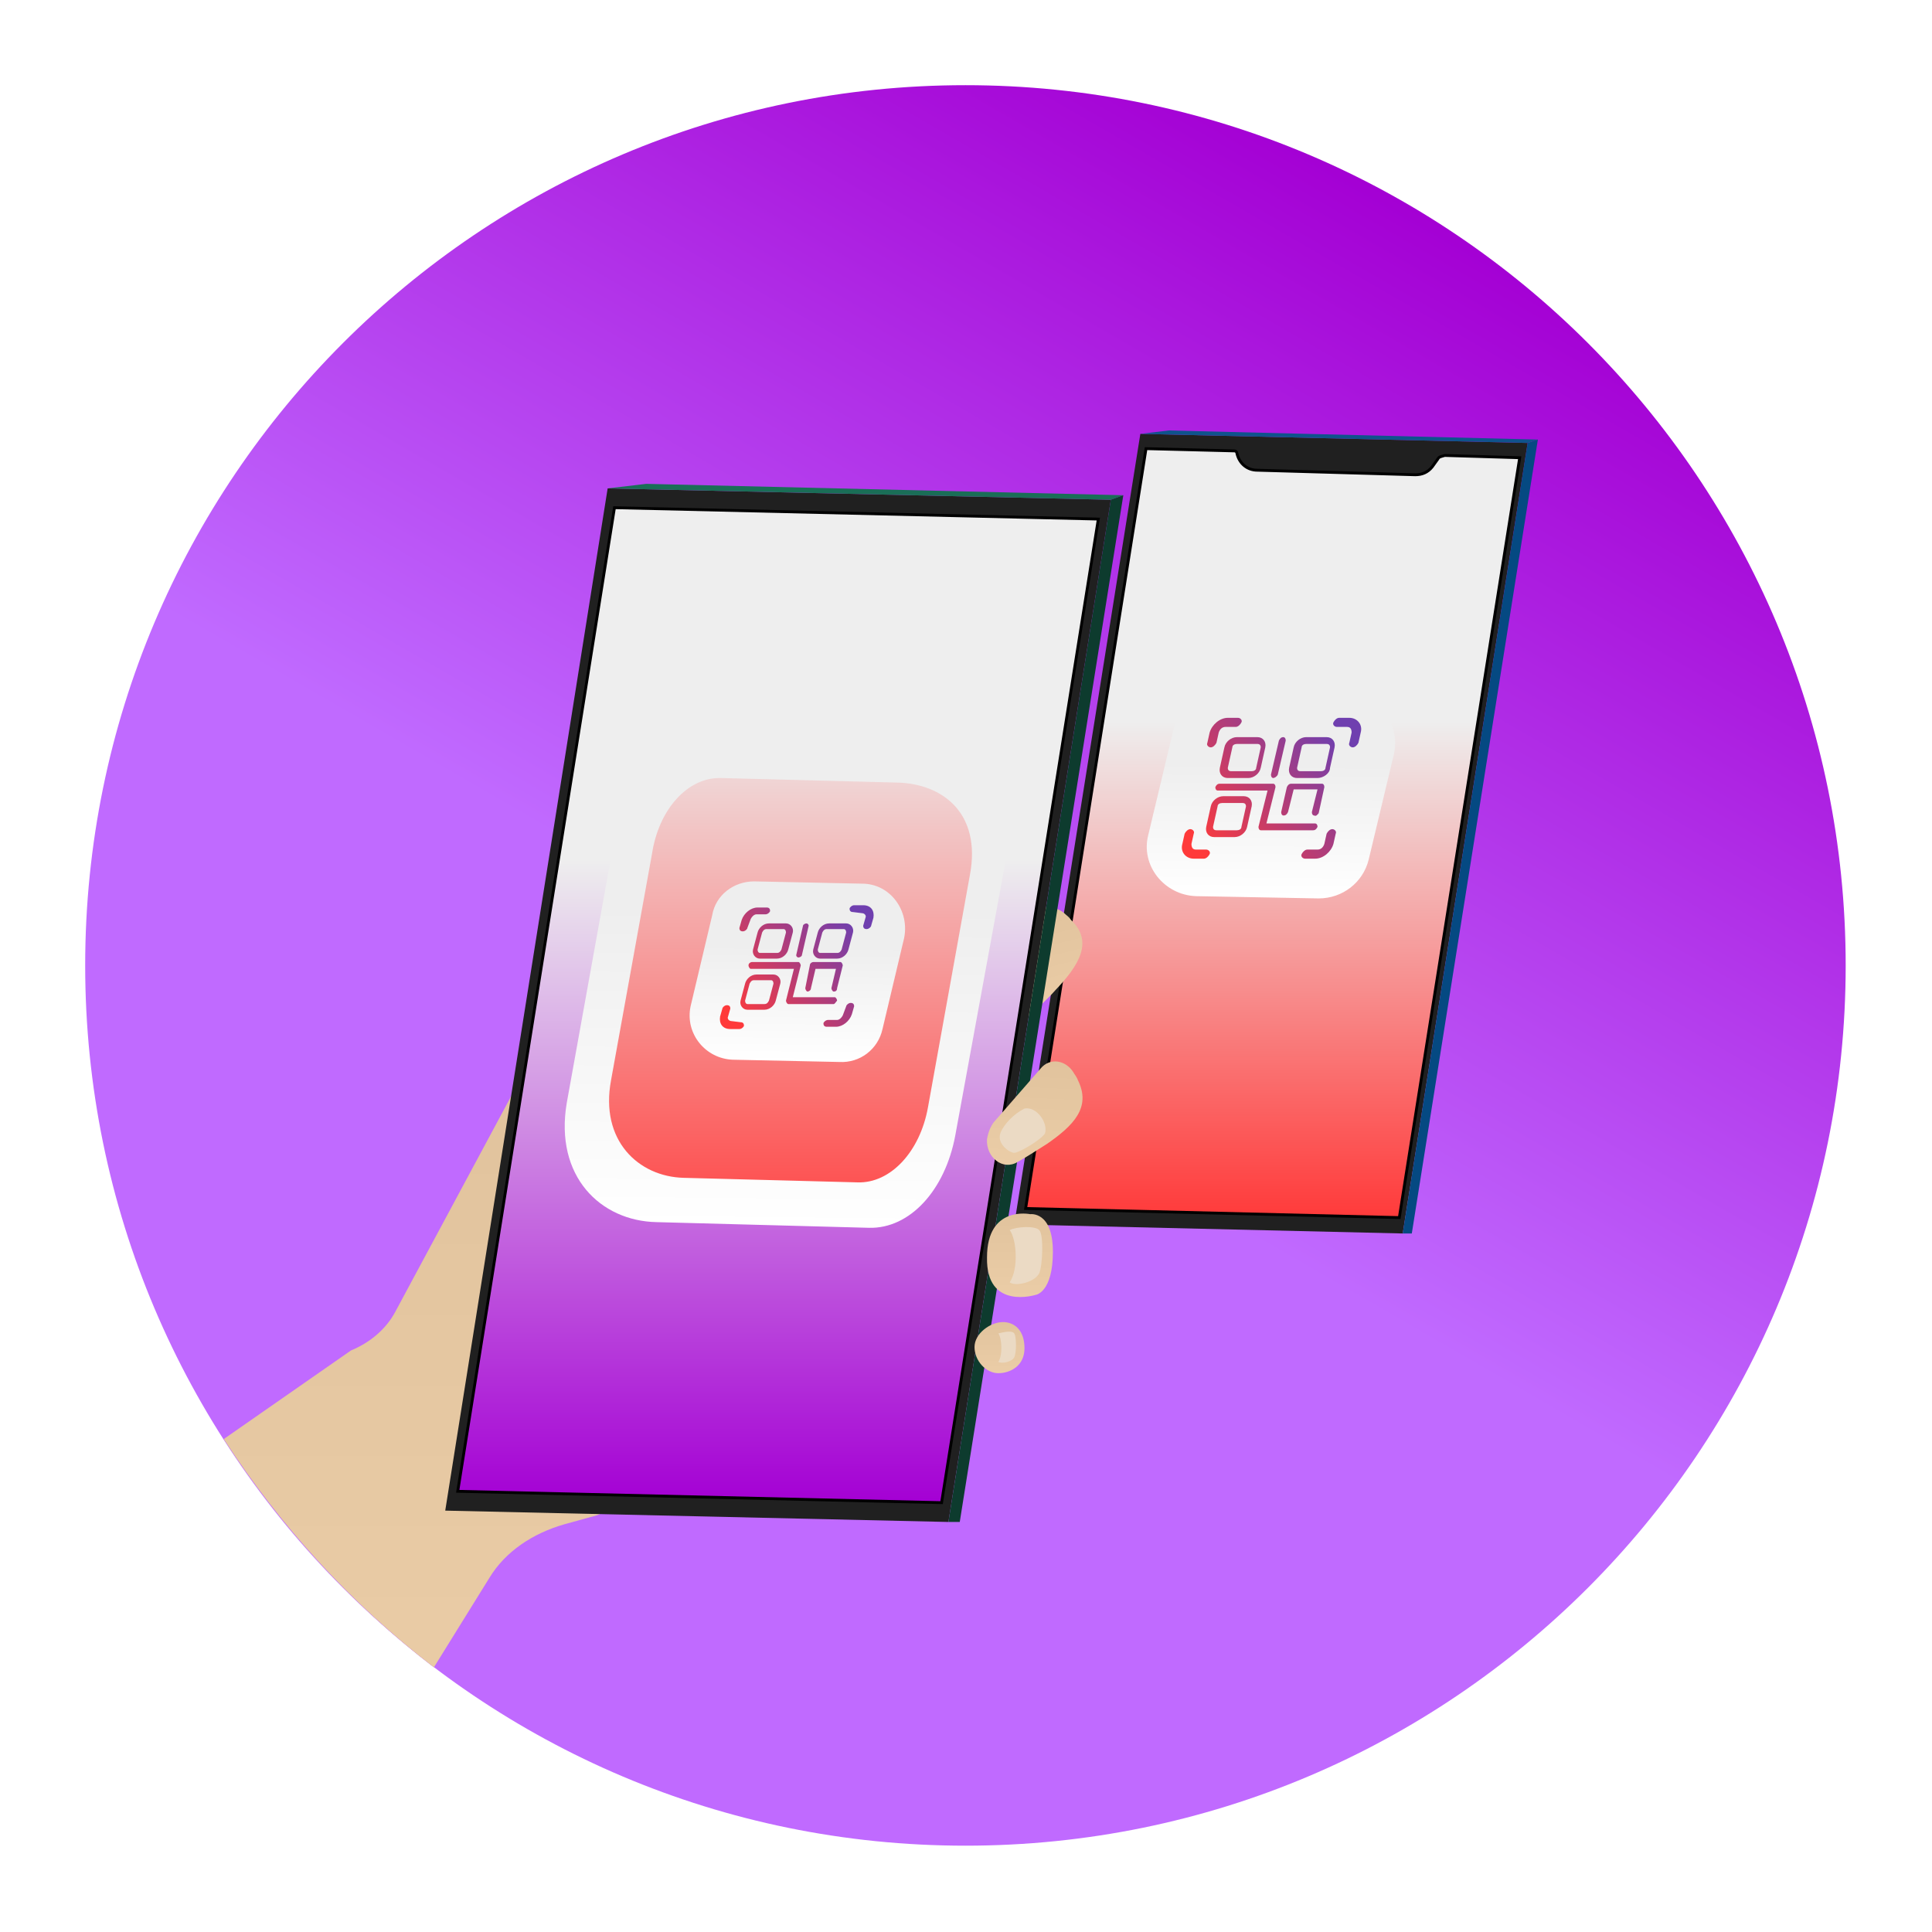
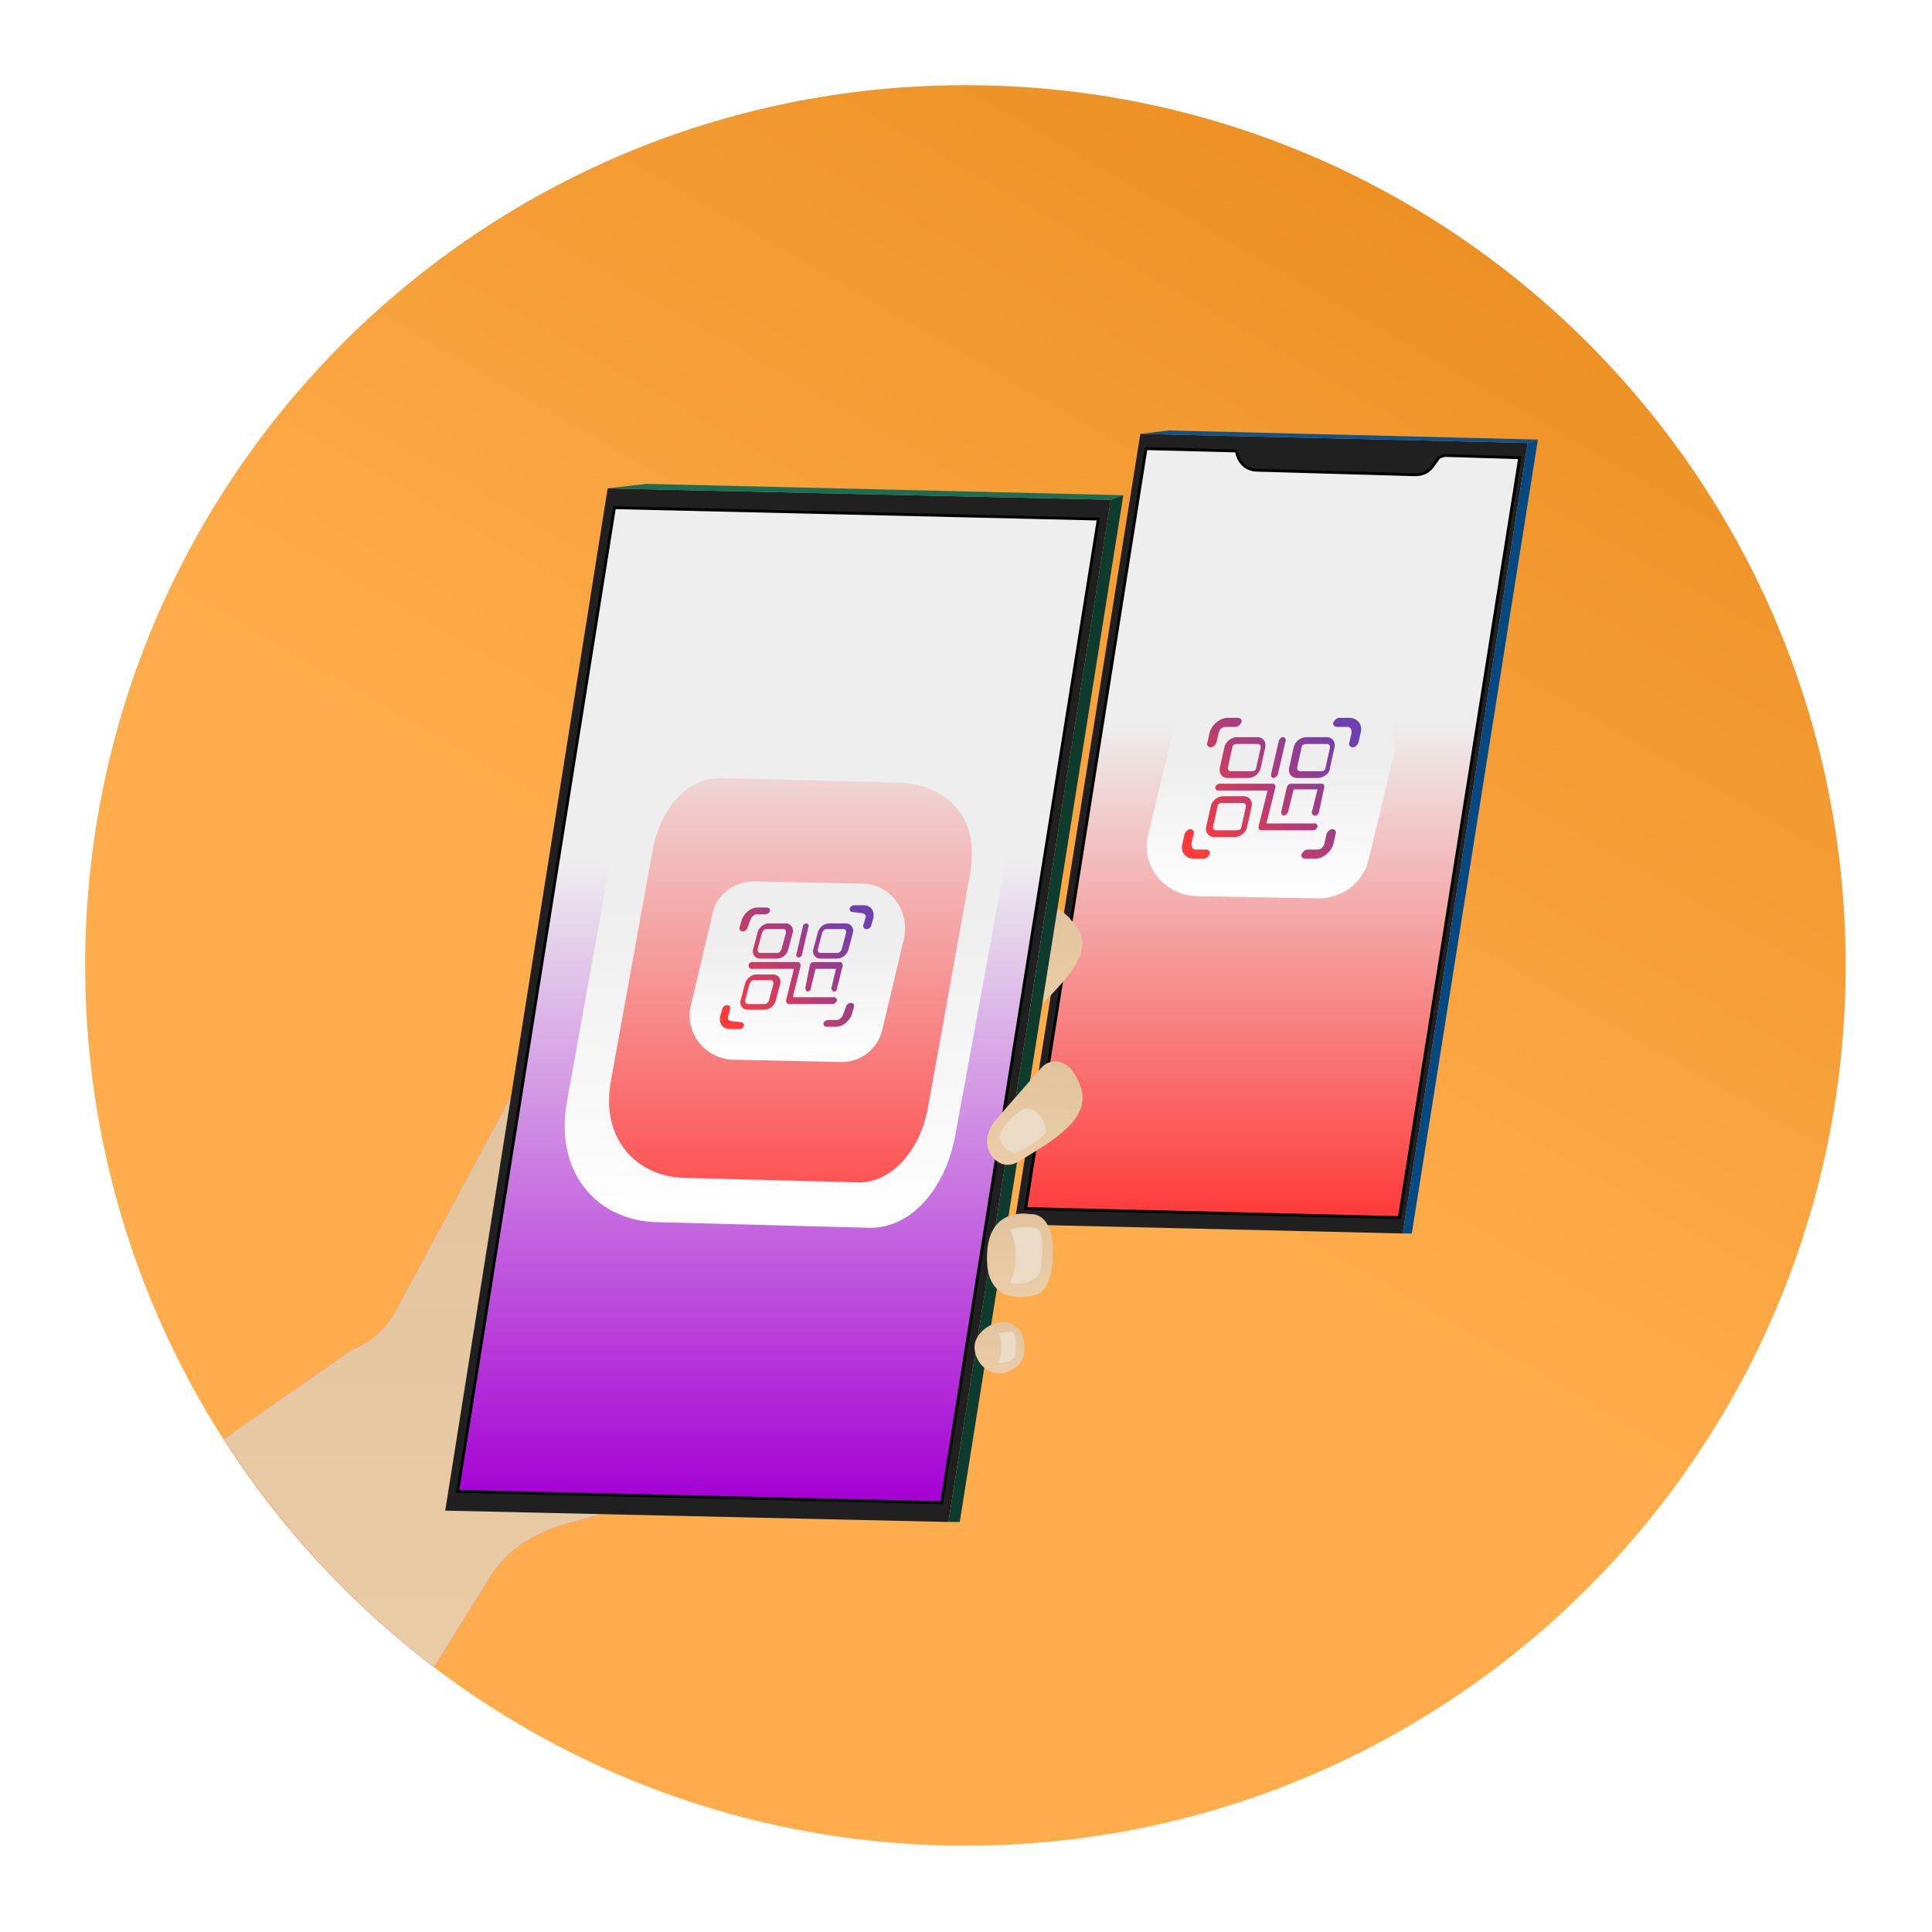
<svg xmlns="http://www.w3.org/2000/svg" version="1.1" id="Ebene_1" x="0px" y="0px" viewBox="0 0 170.1 170.1" style="enable-background:new 0 0 170.1 170.1;" xml:space="preserve">
  <style type="text/css">
	.st0{fill:url(#Background_2_);}
	.st1{fill:#202020;}
	.st2{fill:#0F538C;}
	.st3{fill:#054982;}
	.st4{fill:url(#SVGID_1_);stroke:#000000;stroke-width:0.25;stroke-miterlimit:10;}
	.st5{fill:url(#SVGID_2_);}
	.st6{fill:url(#SVGID_3_);}
	.st7{fill:url(#SVGID_4_);}
	.st8{fill:url(#SVGID_5_);}
	.st9{fill:url(#SVGID_6_);}
	.st10{fill:#1A6E57;}
	.st11{fill:#0D3B2E;}
	.st12{fill:url(#SVGID_7_);stroke:#000000;stroke-width:0.25;stroke-miterlimit:10;}
	.st13{fill:url(#SVGID_8_);}
	.st14{fill:url(#SVGID_9_);}
	.st15{fill:url(#SVGID_10_);}
	.st16{fill:url(#SVGID_11_);}
	.st17{fill:url(#SVGID_12_);}
	.st18{fill:#EBDAC4;}
	.st19{fill:url(#SVGID_13_);}
	.st20{fill:url(#SVGID_14_);}
</style>
  <linearGradient id="Background_2_" gradientUnits="userSpaceOnUse" x1="46.283" y1="19.754" x2="123.796" y2="154.01" gradientTransform="matrix(1 0 0 -1 0 171.9213)">
-     <stop offset="0.447" style="stop-color:#C06AFF" />
-     <stop offset="1" style="stop-color:#A400D4" />
+     <stop offset="0.447" style="stop-color:#FFAD4C" />
+     <stop offset="1" style="stop-color:#ED9124" />
  </linearGradient>
  <circle id="Background_1_" class="st0" cx="85" cy="85" r="77.5" />
  <g id="Phone_2">
    <polygon class="st1" points="123.5,108.6 89.3,107.8 100.4,38.2 134.5,39  " />
    <polygon class="st2" points="100.4,38.2 102.9,37.9 135.4,38.7 134.5,39  " />
    <polygon class="st3" points="135.4,38.7 134.5,39 123.5,108.6 124.3,108.6  " />
    <g>
      <linearGradient id="SVGID_1_" gradientUnits="userSpaceOnUse" x1="111.926" y1="107.263" x2="111.926" y2="39.53">
        <stop offset="0" style="stop-color:#FF3A3A" />
        <stop offset="0.646" style="stop-color:#EEEEEE" />
      </linearGradient>
      <path class="st4" d="M126.6,40.4l-0.5,0.7c-0.4,0.5-0.9,0.7-1.5,0.7l-13.9-0.4c-0.9,0-1.6-0.6-1.8-1.5l0,0c0-0.1-0.1-0.2-0.2-0.2    l-7.8-0.2l-10.6,66.9l32.9,0.8l10.6-66.9l-6.6-0.2C126.9,40.2,126.7,40.2,126.6,40.4z" />
    </g>
    <linearGradient id="SVGID_2_" gradientUnits="userSpaceOnUse" x1="111.932" y1="77.386" x2="111.932" y2="62.258" gradientTransform="matrix(1 9.780300e-03 -1.176498e-02 1.2028 0.8206 -15.1623)">
      <stop offset="0" style="stop-color:#FFFFFF" />
      <stop offset="0.646" style="stop-color:#EEEEEE" />
    </linearGradient>
    <path class="st5" d="M107.6,60.8l10.9,0.2c2.8,0.1,4.9,2.7,4.2,5.5l-2.2,9.2c-0.5,2-2.3,3.4-4.4,3.4l-10.8-0.2   c-2.8-0.1-4.9-2.7-4.2-5.4l2.2-9.2C103.7,62.2,105.6,60.7,107.6,60.8z" />
    <linearGradient id="SVGID_3_" gradientUnits="userSpaceOnUse" x1="105.918" y1="96.461" x2="117.992" y2="108.534" gradientTransform="matrix(1.0015 9.697576e-06 0.2373 -0.9985 -24.4976 171.7647)">
      <stop offset="6.796116e-02" style="stop-color:#FF3A3A" />
      <stop offset="0.883" style="stop-color:#6F3FAF" />
    </linearGradient>
    <path class="st6" d="M109.9,68.5l-1.8,0c-0.5,0-0.8-0.4-0.7-0.9l0.4-1.8c0.1-0.5,0.6-0.9,1.1-0.9l1.8,0c0.5,0,0.8,0.4,0.7,0.9   l-0.4,1.8C110.9,68.1,110.4,68.5,109.9,68.5z M108.9,65.5c-0.2,0-0.4,0.1-0.4,0.3l-0.4,1.8c0,0.2,0.1,0.3,0.3,0.3l1.8,0   c0.2,0,0.4-0.1,0.4-0.3l0.4-1.8c0-0.2-0.1-0.3-0.3-0.3L108.9,65.5L108.9,65.5z M108.7,73.7l-1.8,0c-0.5,0-0.8-0.4-0.7-0.9l0.4-1.8   c0.1-0.5,0.6-0.9,1.1-0.9l1.8,0c0.5,0,0.8,0.4,0.7,0.9l-0.4,1.8C109.7,73.3,109.2,73.7,108.7,73.7z M107.6,70.7   c-0.2,0-0.4,0.1-0.4,0.3l-0.4,1.8c0,0.2,0.1,0.3,0.3,0.3l1.8,0c0.2,0,0.4-0.1,0.4-0.3l0.4-1.8c0-0.2-0.1-0.3-0.3-0.3L107.6,70.7z    M116,68.5l-1.8,0c-0.5,0-0.8-0.4-0.7-0.9l0.4-1.8c0.1-0.5,0.6-0.9,1.1-0.9l1.8,0c0.5,0,0.8,0.4,0.7,0.9l-0.4,1.8   C117.1,68.1,116.5,68.5,116,68.5z M115,65.5c-0.2,0-0.4,0.1-0.4,0.3l-0.4,1.8c0,0.2,0.1,0.3,0.3,0.3l1.8,0c0.2,0,0.4-0.1,0.4-0.3   l0.4-1.8c0-0.2-0.1-0.3-0.3-0.3L115,65.5L115,65.5z M112.5,68.2l0.7-3c0-0.2-0.1-0.3-0.2-0.3c-0.2,0-0.3,0.1-0.4,0.3l-0.7,3   c0,0.2,0.1,0.3,0.2,0.3S112.4,68.4,112.5,68.2z M116.1,71.6l0.5-2.3c0-0.2-0.1-0.3-0.2-0.3l-2.7,0c-0.2,0-0.3,0.1-0.4,0.3l-0.5,2.2   c0,0.2,0.1,0.3,0.2,0.3c0.2,0,0.3-0.1,0.4-0.3l0.5-2l2.1,0l-0.5,2c0,0.2,0.1,0.3,0.2,0.3C115.9,71.9,116,71.7,116.1,71.6z    M116,72.8c0-0.2-0.1-0.3-0.2-0.3l-4.3,0l0.8-3.2c0-0.2-0.1-0.3-0.2-0.3l-4.7,0c-0.2,0-0.3,0.1-0.4,0.3c0,0.2,0.1,0.3,0.2,0.3   l4.4,0l-0.8,3.2c0,0.2,0.1,0.3,0.2,0.3l4.6,0C115.8,73.1,115.9,73,116,72.8z M107.3,64.5c0.1-0.3,0.3-0.5,0.6-0.5l0.9,0   c0.2,0,0.4-0.2,0.5-0.4l0,0c0.1-0.2-0.1-0.4-0.3-0.4l-0.9,0c-0.7,0-1.4,0.6-1.6,1.3l-0.2,0.9c-0.1,0.2,0.1,0.4,0.3,0.4l0,0   c0.2,0,0.4-0.2,0.5-0.4L107.3,64.5z M118.6,64c0.3,0,0.4,0.2,0.4,0.5l-0.2,0.9c-0.1,0.2,0.1,0.4,0.3,0.4l0,0c0.2,0,0.4-0.2,0.5-0.4   l0.2-0.9c0.2-0.7-0.3-1.3-1-1.3l-0.9,0c-0.2,0-0.4,0.2-0.5,0.4l0,0c-0.1,0.2,0.1,0.4,0.3,0.4L118.6,64z M105.3,74.8   c-0.3,0-0.4-0.2-0.4-0.5l0.2-0.9c0.1-0.2-0.1-0.4-0.3-0.4l0,0c-0.2,0-0.4,0.2-0.5,0.4l-0.2,0.9c-0.2,0.7,0.3,1.3,1,1.3l0.9,0   c0.2,0,0.4-0.2,0.5-0.4l0,0c0.1-0.2-0.1-0.4-0.3-0.4L105.3,74.8L105.3,74.8z M116.6,74.3c-0.1,0.3-0.3,0.5-0.6,0.5l-0.9,0   c-0.2,0-0.4,0.2-0.5,0.4l0,0c-0.1,0.2,0.1,0.4,0.3,0.4l0.9,0c0.7,0,1.4-0.6,1.6-1.3l0.2-0.9c0.1-0.2-0.1-0.4-0.3-0.4l0,0   c-0.2,0-0.4,0.2-0.5,0.4L116.6,74.3L116.6,74.3z" />
  </g>
  <g>
    <linearGradient id="SVGID_4_" gradientUnits="userSpaceOnUse" x1="33.866" y1="26.939" x2="111.379" y2="161.196" gradientTransform="matrix(1 0 0 -1 0 171.9213)">
      <stop offset="0.447" style="stop-color:#C06AFF" />
      <stop offset="1" style="stop-color:#A400D4" />
    </linearGradient>
    <path class="st7" d="M49.7,134.2l2.9-0.8l17-7.6L46.3,94.1l-11.5,21.4c-0.8,1.5-2.2,2.7-3.9,3.4l-11.2,7.8   c5,7.7,11.2,14.5,18.5,20.1l4.9-7.9C44.5,136.6,46.9,135,49.7,134.2z" />
    <linearGradient id="SVGID_5_" gradientUnits="userSpaceOnUse" x1="44.658" y1="156.082" x2="44.658" y2="94.053">
      <stop offset="0" style="stop-color:#EBCDA7" />
      <stop offset="1" style="stop-color:#E1C39D" />
    </linearGradient>
    <path class="st8" d="M49.7,134.2l2.9-0.8l17-7.6L46.3,94.1l-11.5,21.4c-0.8,1.5-2.2,2.7-3.9,3.4l-11.2,7.8   c5,7.7,11.2,14.5,18.5,20.1l4.9-7.9C44.5,136.6,46.9,135,49.7,134.2z" />
  </g>
  <linearGradient id="SVGID_6_" gradientUnits="userSpaceOnUse" x1="90.333" y1="88.963" x2="90.333" y2="79.741" gradientTransform="matrix(0.9728 -0.2318 0.2318 0.9728 -16.3852 23.8579)">
    <stop offset="0" style="stop-color:#EBCDA7" />
    <stop offset="1" style="stop-color:#E1C39D" />
  </linearGradient>
  <path class="st9" d="M87.2,86.8l3.2-5.8c0.7-1.2,2.2-1.5,3.3-0.6c0.2,0.2,0.4,0.3,0.6,0.6c2,1.9,0.7,4-1.4,6.2  c-0.7,0.8-1.6,1.6-2.4,2.3c-1.2,1.1-3.2,0.5-3.6-1.1l0,0C86.9,87.9,86.9,87.3,87.2,86.8z" />
  <g id="Ph1_1_">
    <g id="Ph1">
      <polygon class="st1" points="83.5,134 39.2,133 53.5,43 97.8,44   " />
      <polygon class="st10" points="53.5,43 56.9,42.6 98.9,43.6 97.8,44   " />
      <polygon class="st11" points="98.9,43.6 97.8,44 83.5,134 84.5,134   " />
      <linearGradient id="SVGID_7_" gradientUnits="userSpaceOnUse" x1="68.5" y1="132.315" x2="68.5" y2="44.685">
        <stop offset="0" style="stop-color:#A400D4" />
        <stop offset="0.646" style="stop-color:#EEEEEE" />
      </linearGradient>
      <polygon class="st12" points="82.9,132.3 40.3,131.3 54.1,44.7 96.7,45.7   " />
    </g>
    <g>
      <linearGradient id="SVGID_8_" gradientUnits="userSpaceOnUse" x1="69.422" y1="96.602" x2="69.422" y2="70.373" gradientTransform="matrix(1 9.780095e-03 -1.619833e-02 1.6561 1.1875 -52.6665)">
        <stop offset="0" style="stop-color:#FFFFFF" />
        <stop offset="0.646" style="stop-color:#EEEEEE" />
      </linearGradient>
      <path class="st13" d="M61.9,64.5l18.9,0.5c4.9,0.1,9.1,3.4,7.9,9.9L84.1,100c-0.9,4.8-4,8.2-7.6,8.1l-18.7-0.5    c-4.9-0.1-9-4-7.9-10.5l4.4-24.4C55.1,67.8,58.3,64.4,61.9,64.5z" />
      <linearGradient id="SVGID_9_" gradientUnits="userSpaceOnUse" x1="69.552" y1="104.07" x2="69.552" y2="68.48">
        <stop offset="0" style="stop-color:#FD5454" />
        <stop offset="1" style="stop-color:#F0D5D5" />
      </linearGradient>
      <path class="st14" d="M63.5,68.5L79,68.9c4,0.1,7.4,2.7,6.4,8.1l-3.7,20.5c-0.7,3.9-3.3,6.7-6.2,6.6l-15.3-0.4    c-4-0.1-7.4-3.3-6.4-8.6l3.6-19.9C58,71.2,60.6,68.4,63.5,68.5z" />
      <linearGradient id="SVGID_10_" gradientUnits="userSpaceOnUse" x1="70.303" y1="89.755" x2="70.303" y2="76.615" gradientTransform="matrix(1 9.780300e-03 -1.176498e-02 1.2028 0.8206 -15.1623)">
        <stop offset="0" style="stop-color:#FFFFFF" />
        <stop offset="0.646" style="stop-color:#EEEEEE" />
      </linearGradient>
      <path class="st15" d="M66.4,77.6l9.5,0.2c2.5,0,4.2,2.4,3.7,4.8l-1.9,8c-0.4,1.8-2,3-3.8,2.9l-9.4-0.2c-2.4-0.1-4.2-2.3-3.7-4.7    l1.9-8C63,78.8,64.6,77.6,66.4,77.6z" />
      <linearGradient id="SVGID_11_" gradientUnits="userSpaceOnUse" x1="68.721" y1="81.498" x2="79.208" y2="91.985" gradientTransform="matrix(1.0015 9.697576e-06 0.2373 -0.9985 -24.4976 171.7647)">
        <stop offset="6.796116e-02" style="stop-color:#FF3A3A" />
        <stop offset="0.883" style="stop-color:#6F3FAF" />
      </linearGradient>
      <path class="st16" d="M68.4,84.4l-1.5,0c-0.4,0-0.7-0.4-0.6-0.8l0.4-1.5c0.1-0.4,0.5-0.8,1-0.8l1.5,0c0.4,0,0.7,0.4,0.6,0.8    l-0.4,1.5C69.3,84,68.9,84.4,68.4,84.4z M67.5,81.8c-0.2,0-0.3,0.1-0.4,0.3l-0.4,1.5c0,0.2,0.1,0.3,0.2,0.3l1.5,0    c0.2,0,0.3-0.1,0.4-0.3l0.4-1.5c0-0.2-0.1-0.3-0.2-0.3L67.5,81.8L67.5,81.8z M67.3,88.9l-1.5,0c-0.4,0-0.7-0.4-0.6-0.8l0.4-1.5    c0.1-0.4,0.5-0.8,1-0.8l1.5,0c0.4,0,0.7,0.4,0.6,0.8l-0.4,1.5C68.2,88.5,67.8,88.9,67.3,88.9z M66.4,86.3c-0.2,0-0.3,0.1-0.4,0.3    l-0.4,1.5c0,0.2,0.1,0.3,0.2,0.3l1.5,0c0.2,0,0.3-0.1,0.4-0.3l0.4-1.5c0-0.2-0.1-0.3-0.2-0.3L66.4,86.3z M73.7,84.4l-1.5,0    c-0.4,0-0.7-0.4-0.6-0.8l0.4-1.5c0.1-0.4,0.5-0.8,1-0.8l1.5,0c0.4,0,0.7,0.4,0.6,0.8l-0.4,1.5C74.6,84,74.2,84.4,73.7,84.4z     M72.8,81.8c-0.2,0-0.3,0.1-0.4,0.3l-0.4,1.5c0,0.2,0.1,0.3,0.2,0.3l1.5,0c0.2,0,0.3-0.1,0.4-0.3l0.4-1.5c0-0.2-0.1-0.3-0.2-0.3    L72.8,81.8L72.8,81.8z M70.6,84.1l0.6-2.6c0-0.1-0.1-0.2-0.2-0.2c-0.1,0-0.3,0.1-0.3,0.2l-0.6,2.6c0,0.1,0.1,0.2,0.2,0.2    S70.6,84.2,70.6,84.1z M73.7,87l0.5-2c0-0.1-0.1-0.3-0.2-0.3l-2.4,0c-0.1,0-0.3,0.1-0.3,0.3L70.9,87c0,0.1,0.1,0.3,0.2,0.3    c0.1,0,0.3-0.1,0.3-0.3l0.4-1.7l1.8,0L73.2,87c0,0.1,0.1,0.3,0.2,0.3C73.6,87.3,73.7,87.2,73.7,87z M73.7,88.1    c0-0.1-0.1-0.3-0.2-0.3l-3.7,0l0.7-2.8c0-0.1-0.1-0.3-0.2-0.3l-4.1,0c-0.1,0-0.3,0.1-0.3,0.3c0,0.1,0.1,0.3,0.2,0.3l3.8,0    l-0.7,2.8c0,0.1,0.1,0.3,0.2,0.3l4,0C73.5,88.4,73.6,88.2,73.7,88.1z M66.1,80.9c0.1-0.2,0.3-0.4,0.5-0.4h0.8    c0.2,0,0.4-0.2,0.4-0.3l0,0c0-0.2-0.1-0.3-0.3-0.3l-0.8,0c-0.6,0-1.2,0.5-1.4,1.1l-0.2,0.7c0,0.2,0.1,0.3,0.3,0.3l0,0    c0.2,0,0.4-0.2,0.4-0.3L66.1,80.9z M75.9,80.4c0.2,0,0.4,0.2,0.3,0.4l-0.2,0.7c0,0.2,0.1,0.3,0.3,0.3l0,0c0.2,0,0.4-0.2,0.4-0.3    l0.2-0.7c0.1-0.6-0.2-1.1-0.9-1.1l-0.8,0c-0.2,0-0.4,0.2-0.4,0.3l0,0c0,0.2,0.1,0.3,0.3,0.3L75.9,80.4z M64.4,89.9    c-0.2,0-0.4-0.2-0.3-0.4l0.2-0.7c0-0.2-0.1-0.3-0.3-0.3l0,0c-0.2,0-0.4,0.2-0.4,0.3l-0.2,0.7c-0.1,0.6,0.2,1.1,0.9,1.1l0.8,0    c0.2,0,0.4-0.2,0.4-0.3l0,0c0-0.2-0.1-0.3-0.3-0.3L64.4,89.9L64.4,89.9z M74.2,89.4c-0.1,0.2-0.3,0.4-0.5,0.4l-0.8,0    c-0.2,0-0.4,0.2-0.4,0.3l0,0c0,0.2,0.1,0.3,0.3,0.3l0.8,0c0.6,0,1.2-0.5,1.4-1.1l0.2-0.7c0-0.2-0.1-0.3-0.3-0.3l0,0    c-0.2,0-0.4,0.2-0.4,0.3L74.2,89.4L74.2,89.4z" />
    </g>
  </g>
  <g>
    <linearGradient id="SVGID_12_" gradientUnits="userSpaceOnUse" x1="87.879" y1="120.942" x2="87.879" y2="116.375">
      <stop offset="0" style="stop-color:#EBCDA7" />
      <stop offset="1" style="stop-color:#E1C39D" />
    </linearGradient>
    <path class="st17" d="M88.3,116.4c1,0,1.9,0.7,1.9,2.3s-1.3,2.2-2.3,2.2c-1.1,0-2.1-1.1-2.1-2.3S87.2,116.4,88.3,116.4z" />
    <path class="st18" d="M87.9,117.4c0.3,0.4,0.4,1.9,0,2.5c0.3,0.2,1.2,0,1.4-0.4c0.2-0.4,0.2-1.8,0-2.1S88.3,117.3,87.9,117.4z" />
  </g>
  <g>
    <linearGradient id="SVGID_13_" gradientUnits="userSpaceOnUse" x1="89.805" y1="114.231" x2="89.805" y2="106.892">
      <stop offset="0" style="stop-color:#EBCDA7" />
      <stop offset="1" style="stop-color:#E1C39D" />
    </linearGradient>
    <path class="st19" d="M90.7,106.9c0,0,2-0.3,2,3.3s-1.5,3.8-1.5,3.8s-4.4,1.4-4.3-3.3C86.9,106.1,90.7,106.9,90.7,106.9z" />
    <path class="st18" d="M88.9,108.3c0.6,0.8,0.8,3.4,0,4.6c0.5,0.4,2.2,0,2.6-0.8c0.3-0.7,0.4-3.4,0-3.8S89.5,108,88.9,108.3z" />
  </g>
  <g>
    <linearGradient id="SVGID_14_" gradientUnits="userSpaceOnUse" x1="87.711" y1="101.9" x2="87.711" y2="94.072" gradientTransform="matrix(1.0273 4.638450e-02 -5.319869e-02 1.1782 6.2986 -21.456)">
      <stop offset="0" style="stop-color:#EBCDA7" />
      <stop offset="1" style="stop-color:#E1C39D" />
    </linearGradient>
    <path class="st20" d="M87.5,98.8l4.1-4.7c0.8-1,2.2-0.8,2.9,0.3c0.1,0.2,0.3,0.4,0.4,0.7c1.2,2.4-0.4,4-2.7,5.6   c-0.8,0.5-1.7,1.1-2.6,1.6c-1.3,0.8-2.8-0.4-2.7-2v0C87,99.7,87.2,99.2,87.5,98.8z" />
    <path class="st18" d="M88.1,99.7c-0.4,1,0.8,1.8,1.2,1.8s2.3-1.1,2.7-1.7c0.3-0.9-0.7-2.4-1.8-2.2C89.2,98.1,88.4,99,88.1,99.7z" />
  </g>
</svg>
